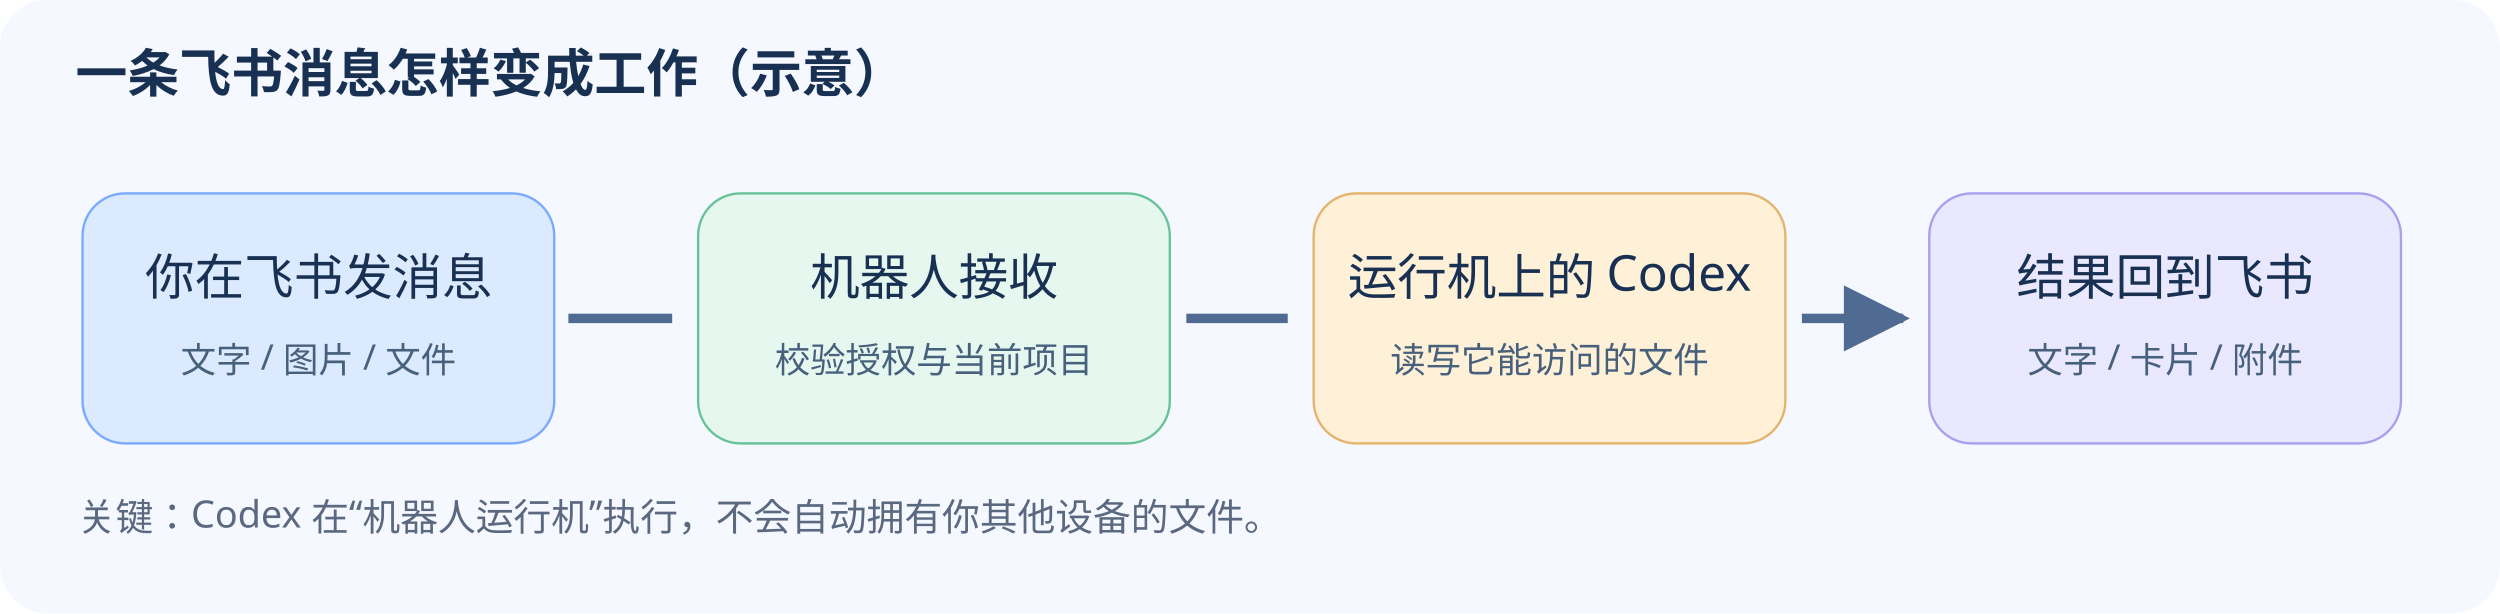
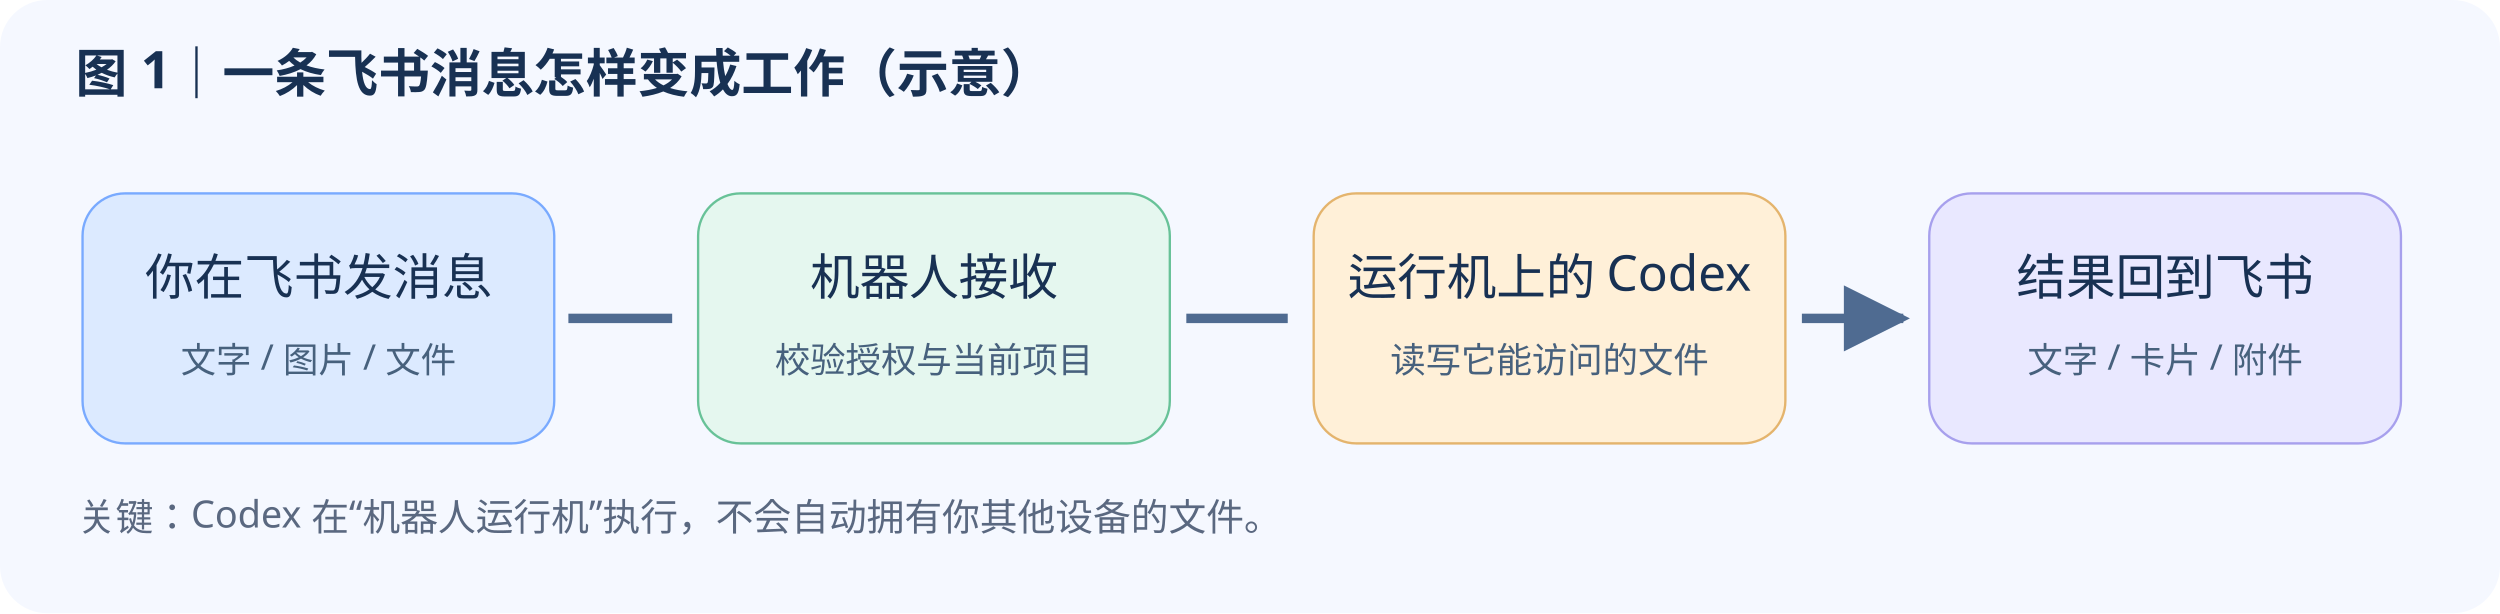
<svg xmlns="http://www.w3.org/2000/svg" width="1060" height="260" viewBox="0 0 1060 260">
  <rect width="1060" height="260" rx="20" fill="#f5f8ff" />
-   <text x="32" y="39" font-size="22" font-family="sans-serif" font-weight="700" fill="#183153">一条飞书消息怎样变成工作（示意）</text>
+   <text x="32" y="39" font-size="22" font-family="sans-serif" font-weight="700" fill="#183153">图 1｜一条飞书消息怎样变成工作（示意）</text>
  <g font-family="sans-serif" text-anchor="middle">
    <rect x="35" y="82" width="200" height="106" rx="18" fill="#dceaff" stroke="#79aaff" />
    <text x="135" y="125" font-size="21" fill="#183153">你在飞书发消息</text>
    <text x="135" y="158" font-size="15" fill="#47617d">文字 / 图片 / 文件</text>
    <rect x="296" y="82" width="200" height="106" rx="18" fill="#e5f7ef" stroke="#68c298" />
    <text x="396" y="125" font-size="21" fill="#183153">机器人接收</text>
    <text x="396" y="158" font-size="15" fill="#47617d">校验授权与当前项目</text>
    <rect x="557" y="82" width="200" height="106" rx="18" fill="#fff0d8" stroke="#e4b46d" />
    <text x="657" y="125" font-size="21" fill="#183153">运行机上的 Codex</text>
    <text x="657" y="158" font-size="15" fill="#47617d">读写它能访问的文件</text>
    <rect x="818" y="82" width="200" height="106" rx="18" fill="#e9e8ff" stroke="#a7a0ed" />
    <text x="918" y="125" font-size="21" fill="#183153">结果回到飞书</text>
    <text x="918" y="158" font-size="15" fill="#47617d">文字 / 卡片 / 附件</text>
  </g>
  <path d="M241 135h44m218 0h43m218 0h43" stroke="#4f6b91" stroke-width="4" marker-end="url(#arrow)" />
  <defs>
    <marker id="arrow" viewBox="0 0 10 10" refX="9" refY="5" markerWidth="7" markerHeight="7" orient="auto">
      <path d="M0 0l10 5-10 5z" fill="#4f6b91" />
    </marker>
  </defs>
  <text x="33" y="225" font-size="16" font-family="sans-serif" fill="#5a6880">关键：Codex 在“机器人运行机”执行，不会自动拥有你其他设备的文件。</text>
</svg>
